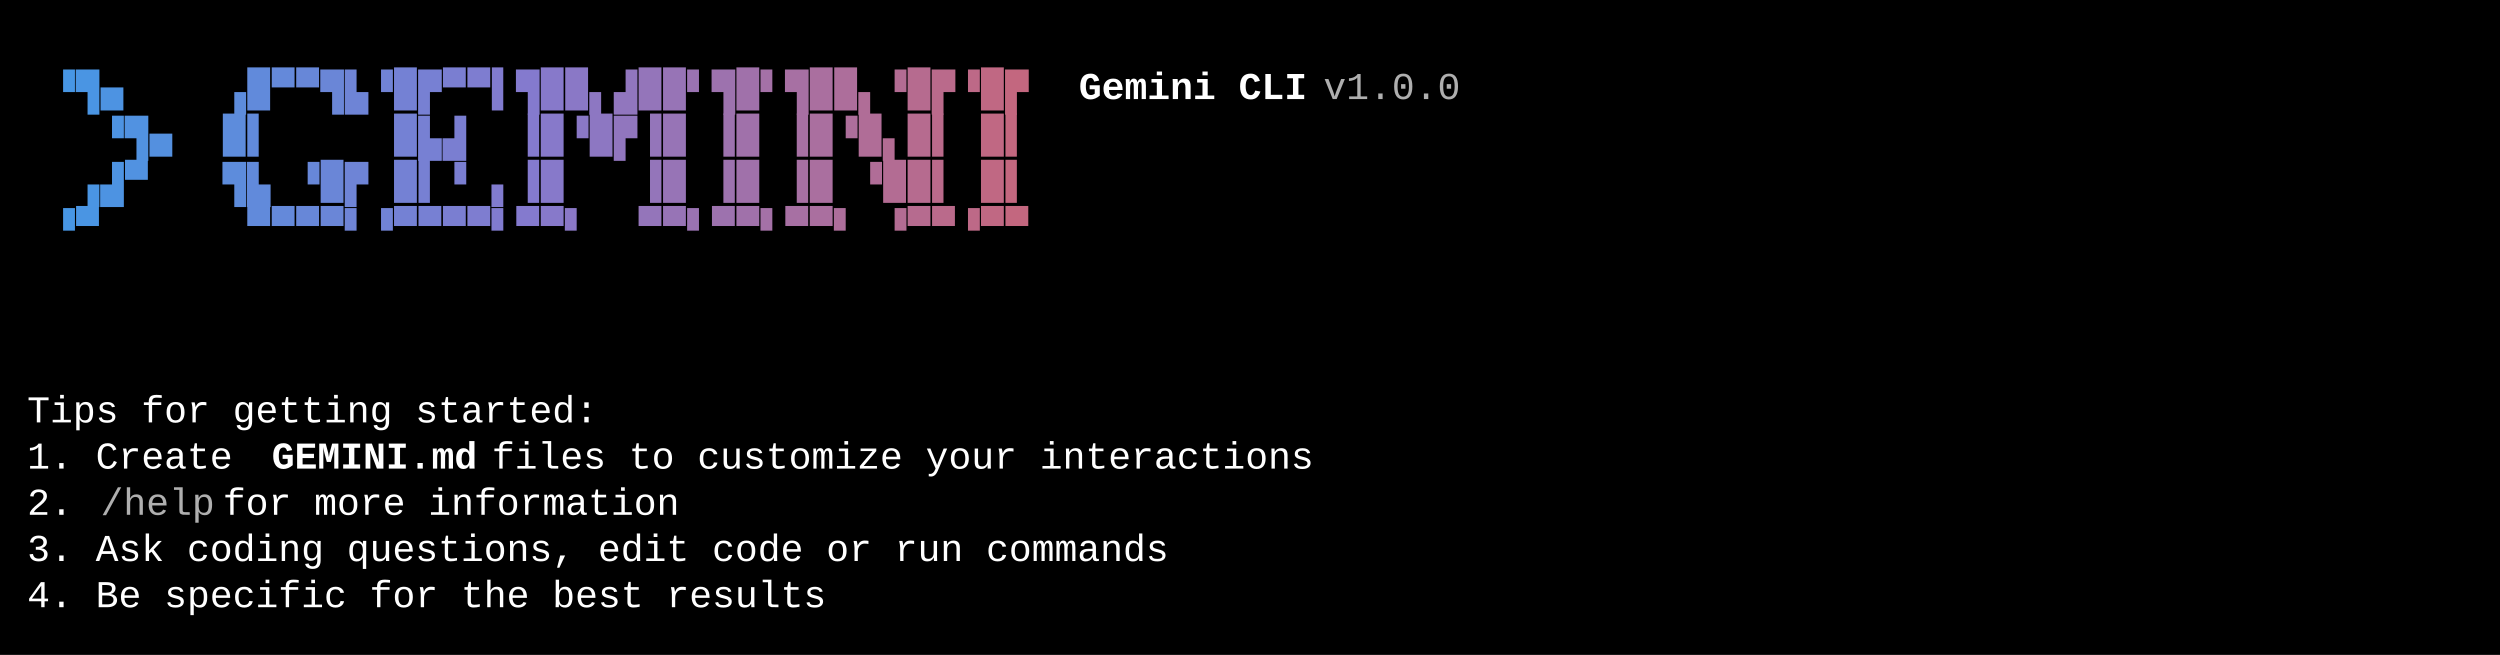
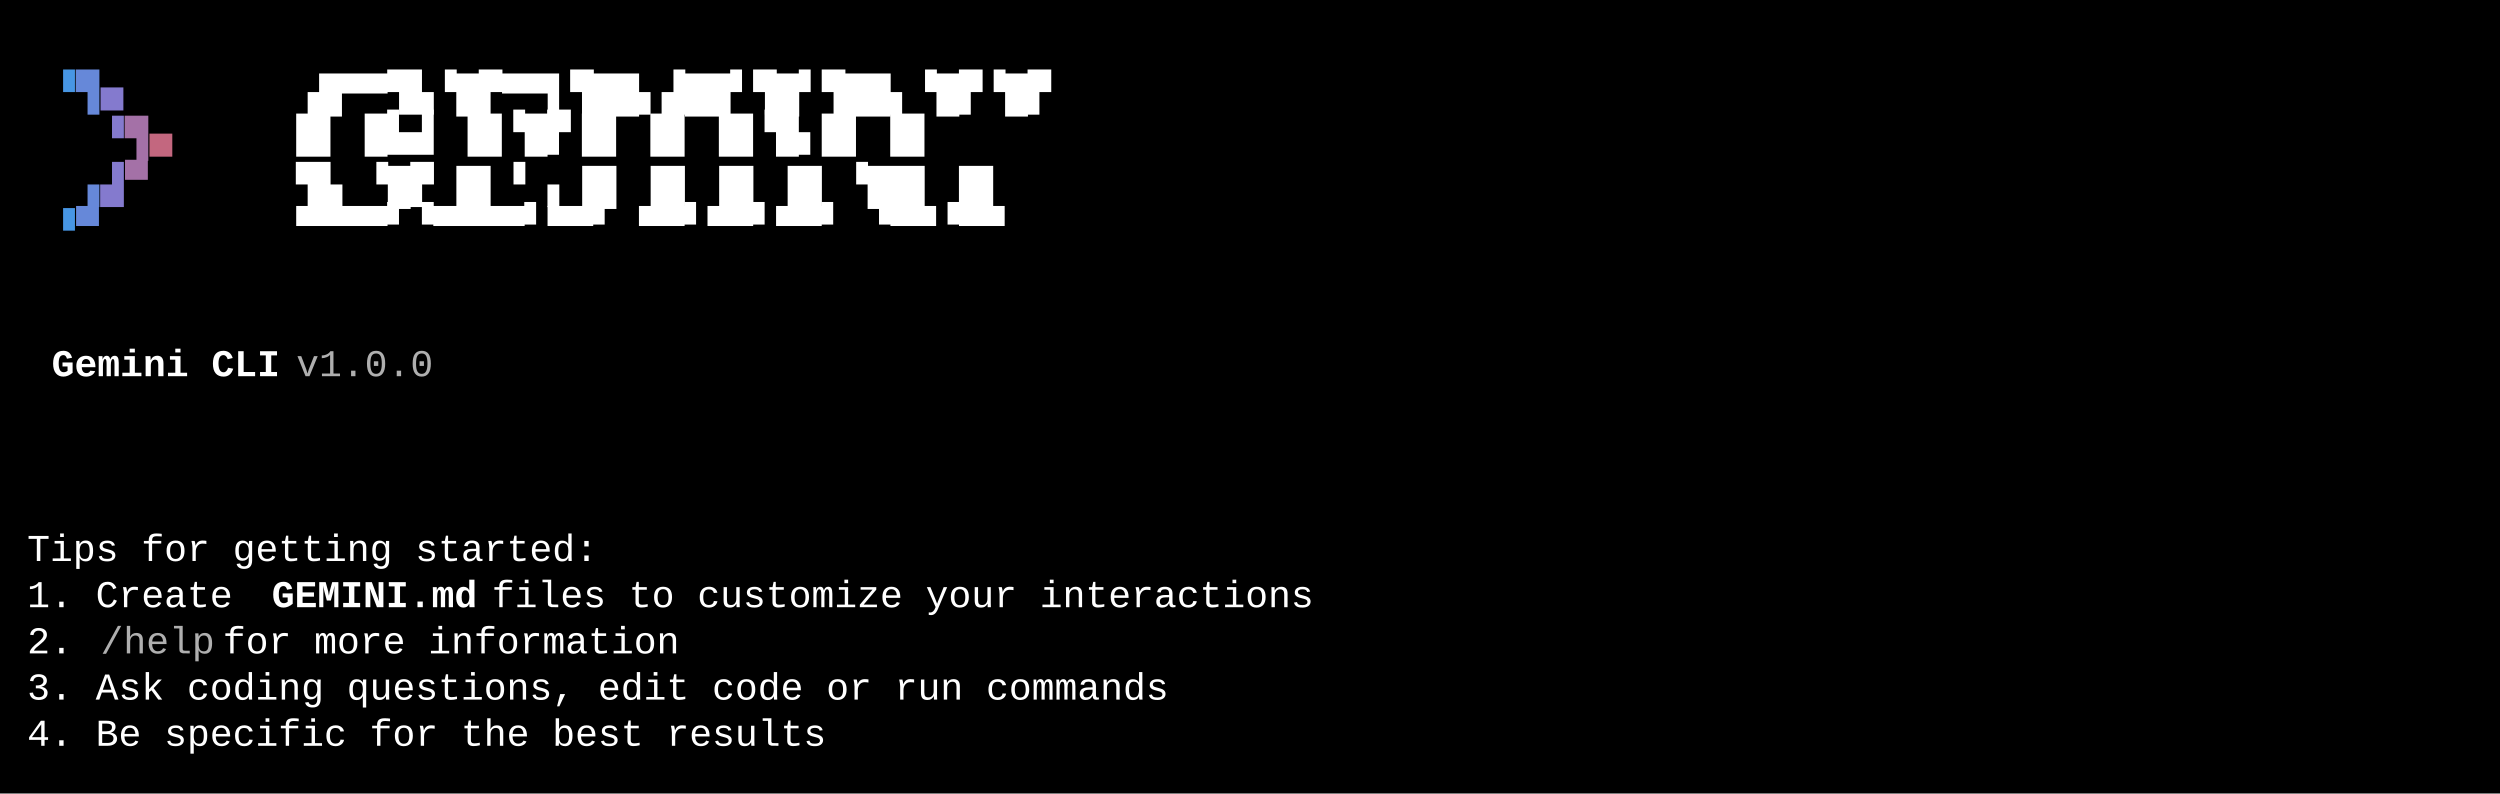
- <svg xmlns="http://www.w3.org/2000/svg" width="920" height="241" viewBox="0 0 920 241">
+ <svg xmlns="http://www.w3.org/2000/svg" width="920" height="292" viewBox="0 0 920 292">
  <style>
    text { font-family: Consolas, "Courier New", monospace; font-size: 14px; dominant-baseline: text-before-edge; white-space: pre; }
  </style>
-   <rect width="920" height="241" fill="#000000" />
+   <rect width="920" height="292" fill="#000000" />
  <g transform="translate(10, 10)">
    <text x="9" y="19" fill="#4796e4" textLength="9" lengthAdjust="spacingAndGlyphs">▝</text>
-     <text x="18" y="19" fill="#4a95e3" textLength="9" lengthAdjust="spacingAndGlyphs">▜</text>
-     <text x="27" y="19" fill="#4d93e2" textLength="9" lengthAdjust="spacingAndGlyphs">▄</text>
-     <text x="72" y="19" fill="#5d8cdc" textLength="9" lengthAdjust="spacingAndGlyphs">▗</text>
-     <text x="81" y="19" fill="#618adb" textLength="9" lengthAdjust="spacingAndGlyphs">█</text>
-     <text x="90" y="19" fill="#6489da" textLength="9" lengthAdjust="spacingAndGlyphs">▀</text>
-     <text x="99" y="19" fill="#6787d8" textLength="9" lengthAdjust="spacingAndGlyphs">▀</text>
-     <text x="108" y="19" fill="#6a86d7" textLength="9" lengthAdjust="spacingAndGlyphs">▜</text>
-     <text x="117" y="19" fill="#6e84d6" textLength="9" lengthAdjust="spacingAndGlyphs">▙</text>
-     <text x="126" y="19" fill="#7183d5" textLength="9" lengthAdjust="spacingAndGlyphs">▝</text>
-     <text x="135" y="19" fill="#7481d4" textLength="9" lengthAdjust="spacingAndGlyphs">█</text>
-     <text x="144" y="19" fill="#7780d3" textLength="9" lengthAdjust="spacingAndGlyphs">▛</text>
-     <text x="153" y="19" fill="#7a7ed1" textLength="9" lengthAdjust="spacingAndGlyphs">▀</text>
-     <text x="162" y="19" fill="#7e7dd0" textLength="9" lengthAdjust="spacingAndGlyphs">▀</text>
-     <text x="171" y="19" fill="#817bcf" textLength="9" lengthAdjust="spacingAndGlyphs">▌</text>
-     <text x="180" y="19" fill="#847ace" textLength="9" lengthAdjust="spacingAndGlyphs">▜</text>
-     <text x="189" y="19" fill="#8779ca" textLength="9" lengthAdjust="spacingAndGlyphs">█</text>
-     <text x="198" y="19" fill="#8a78c6" textLength="9" lengthAdjust="spacingAndGlyphs">█</text>
-     <text x="207" y="19" fill="#8d77c2" textLength="9" lengthAdjust="spacingAndGlyphs">▖</text>
-     <text x="216" y="19" fill="#9176be" textLength="9" lengthAdjust="spacingAndGlyphs">▟</text>
-     <text x="225" y="19" fill="#9475ba" textLength="9" lengthAdjust="spacingAndGlyphs">█</text>
-     <text x="234" y="19" fill="#9774b6" textLength="9" lengthAdjust="spacingAndGlyphs">█</text>
-     <text x="243" y="19" fill="#9a73b2" textLength="9" lengthAdjust="spacingAndGlyphs">▘</text>
-     <text x="252" y="19" fill="#9d72ae" textLength="9" lengthAdjust="spacingAndGlyphs">▜</text>
-     <text x="261" y="19" fill="#a071aa" textLength="9" lengthAdjust="spacingAndGlyphs">█</text>
-     <text x="270" y="19" fill="#a471a7" textLength="9" lengthAdjust="spacingAndGlyphs">▘</text>
-     <text x="279" y="19" fill="#a770a3" textLength="9" lengthAdjust="spacingAndGlyphs">▜</text>
-     <text x="288" y="19" fill="#aa6f9f" textLength="9" lengthAdjust="spacingAndGlyphs">█</text>
-     <text x="297" y="19" fill="#ad6e9b" textLength="9" lengthAdjust="spacingAndGlyphs">█</text>
-     <text x="306" y="19" fill="#b06d97" textLength="9" lengthAdjust="spacingAndGlyphs">▖</text>
-     <text x="315" y="19" fill="#b36c93" textLength="9" lengthAdjust="spacingAndGlyphs">▝</text>
-     <text x="324" y="19" fill="#b66b8f" textLength="9" lengthAdjust="spacingAndGlyphs">█</text>
-     <text x="333" y="19" fill="#ba6a8b" textLength="9" lengthAdjust="spacingAndGlyphs">▛</text>
-     <text x="342" y="19" fill="#bd6987" textLength="9" lengthAdjust="spacingAndGlyphs">▝</text>
-     <text x="351" y="19" fill="#c06883" textLength="9" lengthAdjust="spacingAndGlyphs">█</text>
-     <text x="360" y="19" fill="#c3677f" textLength="9" lengthAdjust="spacingAndGlyphs">▛</text>
-     <text x="387" y="19" fill="#ffffff" textLength="90" lengthAdjust="spacingAndGlyphs" font-weight="bold">Gemini CLI</text>
-     <text x="477" y="19" fill="#afafaf" textLength="63" lengthAdjust="spacingAndGlyphs"> v1.0.0</text>
-     <text x="27" y="36" fill="#4d93e2" textLength="9" lengthAdjust="spacingAndGlyphs">▝</text>
-     <text x="36" y="36" fill="#5192e1" textLength="9" lengthAdjust="spacingAndGlyphs">▜</text>
-     <text x="45" y="36" fill="#5490df" textLength="9" lengthAdjust="spacingAndGlyphs">▄</text>
-     <text x="72" y="36" fill="#5d8cdc" textLength="9" lengthAdjust="spacingAndGlyphs">█</text>
-     <text x="81" y="36" fill="#618adb" textLength="9" lengthAdjust="spacingAndGlyphs">▌</text>
-     <text x="135" y="36" fill="#7481d4" textLength="9" lengthAdjust="spacingAndGlyphs">█</text>
-     <text x="144" y="36" fill="#7780d3" textLength="9" lengthAdjust="spacingAndGlyphs">▙</text>
-     <text x="153" y="36" fill="#7a7ed1" textLength="9" lengthAdjust="spacingAndGlyphs">▟</text>
-     <text x="180" y="36" fill="#847ace" textLength="9" lengthAdjust="spacingAndGlyphs">▐</text>
-     <text x="189" y="36" fill="#8779ca" textLength="9" lengthAdjust="spacingAndGlyphs">█</text>
-     <text x="198" y="36" fill="#8a78c6" textLength="9" lengthAdjust="spacingAndGlyphs">▝</text>
-     <text x="207" y="36" fill="#8d77c2" textLength="9" lengthAdjust="spacingAndGlyphs">█</text>
-     <text x="216" y="36" fill="#9176be" textLength="9" lengthAdjust="spacingAndGlyphs">▛</text>
-     <text x="225" y="36" fill="#9475ba" textLength="9" lengthAdjust="spacingAndGlyphs">▐</text>
-     <text x="234" y="36" fill="#9774b6" textLength="9" lengthAdjust="spacingAndGlyphs">█</text>
-     <text x="252" y="36" fill="#9d72ae" textLength="9" lengthAdjust="spacingAndGlyphs">▐</text>
-     <text x="261" y="36" fill="#a071aa" textLength="9" lengthAdjust="spacingAndGlyphs">█</text>
-     <text x="279" y="36" fill="#a770a3" textLength="9" lengthAdjust="spacingAndGlyphs">▐</text>
-     <text x="288" y="36" fill="#aa6f9f" textLength="9" lengthAdjust="spacingAndGlyphs">█</text>
-     <text x="297" y="36" fill="#ad6e9b" textLength="9" lengthAdjust="spacingAndGlyphs">▝</text>
-     <text x="306" y="36" fill="#b06d97" textLength="9" lengthAdjust="spacingAndGlyphs">█</text>
-     <text x="315" y="36" fill="#b36c93" textLength="9" lengthAdjust="spacingAndGlyphs">▖</text>
-     <text x="324" y="36" fill="#b66b8f" textLength="9" lengthAdjust="spacingAndGlyphs">█</text>
-     <text x="333" y="36" fill="#ba6a8b" textLength="9" lengthAdjust="spacingAndGlyphs">▌</text>
-     <text x="351" y="36" fill="#c06883" textLength="9" lengthAdjust="spacingAndGlyphs">█</text>
-     <text x="360" y="36" fill="#c3677f" textLength="9" lengthAdjust="spacingAndGlyphs">▌</text>
-     <text x="18" y="53" fill="#4a95e3" textLength="9" lengthAdjust="spacingAndGlyphs">▗</text>
-     <text x="27" y="53" fill="#4d93e2" textLength="9" lengthAdjust="spacingAndGlyphs">▟</text>
-     <text x="36" y="53" fill="#5192e1" textLength="9" lengthAdjust="spacingAndGlyphs">▀</text>
-     <text x="72" y="53" fill="#5d8cdc" textLength="9" lengthAdjust="spacingAndGlyphs">▜</text>
-     <text x="81" y="53" fill="#618adb" textLength="9" lengthAdjust="spacingAndGlyphs">▙</text>
-     <text x="99" y="53" fill="#6787d8" textLength="9" lengthAdjust="spacingAndGlyphs">▝</text>
-     <text x="108" y="53" fill="#6a86d7" textLength="9" lengthAdjust="spacingAndGlyphs">█</text>
-     <text x="117" y="53" fill="#6e84d6" textLength="9" lengthAdjust="spacingAndGlyphs">▛</text>
-     <text x="135" y="53" fill="#7481d4" textLength="9" lengthAdjust="spacingAndGlyphs">█</text>
-     <text x="144" y="53" fill="#7780d3" textLength="9" lengthAdjust="spacingAndGlyphs">▌</text>
-     <text x="153" y="53" fill="#7a7ed1" textLength="9" lengthAdjust="spacingAndGlyphs">▝</text>
-     <text x="171" y="53" fill="#817bcf" textLength="9" lengthAdjust="spacingAndGlyphs">▖</text>
-     <text x="180" y="53" fill="#847ace" textLength="9" lengthAdjust="spacingAndGlyphs">▐</text>
-     <text x="189" y="53" fill="#8779ca" textLength="9" lengthAdjust="spacingAndGlyphs">█</text>
-     <text x="225" y="53" fill="#9475ba" textLength="9" lengthAdjust="spacingAndGlyphs">▐</text>
-     <text x="234" y="53" fill="#9774b6" textLength="9" lengthAdjust="spacingAndGlyphs">█</text>
-     <text x="252" y="53" fill="#9d72ae" textLength="9" lengthAdjust="spacingAndGlyphs">▐</text>
-     <text x="261" y="53" fill="#a071aa" textLength="9" lengthAdjust="spacingAndGlyphs">█</text>
-     <text x="279" y="53" fill="#a770a3" textLength="9" lengthAdjust="spacingAndGlyphs">▐</text>
-     <text x="288" y="53" fill="#aa6f9f" textLength="9" lengthAdjust="spacingAndGlyphs">█</text>
-     <text x="306" y="53" fill="#b06d97" textLength="9" lengthAdjust="spacingAndGlyphs">▝</text>
-     <text x="315" y="53" fill="#b36c93" textLength="9" lengthAdjust="spacingAndGlyphs">█</text>
-     <text x="324" y="53" fill="#b66b8f" textLength="9" lengthAdjust="spacingAndGlyphs">█</text>
-     <text x="333" y="53" fill="#ba6a8b" textLength="9" lengthAdjust="spacingAndGlyphs">▌</text>
-     <text x="351" y="53" fill="#c06883" textLength="9" lengthAdjust="spacingAndGlyphs">█</text>
-     <text x="360" y="53" fill="#c3677f" textLength="9" lengthAdjust="spacingAndGlyphs">▌</text>
+     <text x="18" y="19" fill="#6688d9" textLength="9" lengthAdjust="spacingAndGlyphs">▜</text>
+     <text x="27" y="19" fill="#847ace" textLength="9" lengthAdjust="spacingAndGlyphs">▄</text>
+     <text x="99" y="19" fill="#ffffff" textLength="297" lengthAdjust="spacingAndGlyphs">▗█▀▀▜▙▝█▛▀▀▌▜██▖▟██▘▜█▘▜██▖▝█▛▝█▛</text>
+     <text x="27" y="36" fill="#847ace" textLength="9" lengthAdjust="spacingAndGlyphs">▝</text>
+     <text x="36" y="36" fill="#a471a7" textLength="9" lengthAdjust="spacingAndGlyphs">▜</text>
+     <text x="45" y="36" fill="#c3677f" textLength="9" lengthAdjust="spacingAndGlyphs">▄</text>
+     <text x="99" y="36" fill="#ffffff" textLength="297" lengthAdjust="spacingAndGlyphs">█▌     █▙▟  ▐█▝█▛▐█ ▐█ ▐█▝█▖█▌ █▌</text>
+     <text x="18" y="53" fill="#6688d9" textLength="9" lengthAdjust="spacingAndGlyphs">▗</text>
+     <text x="27" y="53" fill="#847ace" textLength="9" lengthAdjust="spacingAndGlyphs">▟</text>
+     <text x="36" y="53" fill="#a471a7" textLength="9" lengthAdjust="spacingAndGlyphs">▀</text>
+     <text x="99" y="53" fill="#ffffff" textLength="297" lengthAdjust="spacingAndGlyphs">▜▙ ▝█▛ █▌▝ ▖▐█   ▐█ ▐█ ▐█ ▝██▌ █▌</text>
    <text x="9" y="70" fill="#4796e4" textLength="9" lengthAdjust="spacingAndGlyphs">▝</text>
-     <text x="18" y="70" fill="#4a95e3" textLength="9" lengthAdjust="spacingAndGlyphs">▀</text>
-     <text x="81" y="70" fill="#618adb" textLength="9" lengthAdjust="spacingAndGlyphs">▀</text>
-     <text x="90" y="70" fill="#6489da" textLength="9" lengthAdjust="spacingAndGlyphs">▀</text>
-     <text x="99" y="70" fill="#6787d8" textLength="9" lengthAdjust="spacingAndGlyphs">▀</text>
-     <text x="108" y="70" fill="#6a86d7" textLength="9" lengthAdjust="spacingAndGlyphs">▀</text>
-     <text x="117" y="70" fill="#6e84d6" textLength="9" lengthAdjust="spacingAndGlyphs">▘</text>
-     <text x="126" y="70" fill="#7183d5" textLength="9" lengthAdjust="spacingAndGlyphs">▝</text>
-     <text x="135" y="70" fill="#7481d4" textLength="9" lengthAdjust="spacingAndGlyphs">▀</text>
-     <text x="144" y="70" fill="#7780d3" textLength="9" lengthAdjust="spacingAndGlyphs">▀</text>
-     <text x="153" y="70" fill="#7a7ed1" textLength="9" lengthAdjust="spacingAndGlyphs">▀</text>
-     <text x="162" y="70" fill="#7e7dd0" textLength="9" lengthAdjust="spacingAndGlyphs">▀</text>
-     <text x="171" y="70" fill="#817bcf" textLength="9" lengthAdjust="spacingAndGlyphs">▘</text>
-     <text x="180" y="70" fill="#847ace" textLength="9" lengthAdjust="spacingAndGlyphs">▀</text>
-     <text x="189" y="70" fill="#8779ca" textLength="9" lengthAdjust="spacingAndGlyphs">▀</text>
-     <text x="198" y="70" fill="#8a78c6" textLength="9" lengthAdjust="spacingAndGlyphs">▘</text>
-     <text x="225" y="70" fill="#9475ba" textLength="9" lengthAdjust="spacingAndGlyphs">▀</text>
-     <text x="234" y="70" fill="#9774b6" textLength="9" lengthAdjust="spacingAndGlyphs">▀</text>
-     <text x="243" y="70" fill="#9a73b2" textLength="9" lengthAdjust="spacingAndGlyphs">▘</text>
-     <text x="252" y="70" fill="#9d72ae" textLength="9" lengthAdjust="spacingAndGlyphs">▀</text>
-     <text x="261" y="70" fill="#a071aa" textLength="9" lengthAdjust="spacingAndGlyphs">▀</text>
-     <text x="270" y="70" fill="#a471a7" textLength="9" lengthAdjust="spacingAndGlyphs">▘</text>
-     <text x="279" y="70" fill="#a770a3" textLength="9" lengthAdjust="spacingAndGlyphs">▀</text>
-     <text x="288" y="70" fill="#aa6f9f" textLength="9" lengthAdjust="spacingAndGlyphs">▀</text>
-     <text x="297" y="70" fill="#ad6e9b" textLength="9" lengthAdjust="spacingAndGlyphs">▘</text>
-     <text x="315" y="70" fill="#b36c93" textLength="9" lengthAdjust="spacingAndGlyphs">▝</text>
-     <text x="324" y="70" fill="#b66b8f" textLength="9" lengthAdjust="spacingAndGlyphs">▀</text>
-     <text x="333" y="70" fill="#ba6a8b" textLength="9" lengthAdjust="spacingAndGlyphs">▀</text>
-     <text x="342" y="70" fill="#bd6987" textLength="9" lengthAdjust="spacingAndGlyphs">▝</text>
-     <text x="351" y="70" fill="#c06883" textLength="9" lengthAdjust="spacingAndGlyphs">▀</text>
-     <text x="360" y="70" fill="#c3677f" textLength="9" lengthAdjust="spacingAndGlyphs">▀</text>
-     <text x="0" y="138" fill="#ffffff" textLength="225" lengthAdjust="spacingAndGlyphs">Tips for getting started:</text>
-     <text x="0" y="155" fill="#ffffff" textLength="90" lengthAdjust="spacingAndGlyphs">1. Create </text>
-     <text x="90" y="155" fill="#ffffff" textLength="81" lengthAdjust="spacingAndGlyphs" font-weight="bold">GEMINI.md</text>
-     <text x="171" y="155" fill="#ffffff" textLength="333" lengthAdjust="spacingAndGlyphs"> files to customize your interactions</text>
-     <text x="0" y="172" fill="#ffffff" textLength="27" lengthAdjust="spacingAndGlyphs">2. </text>
-     <text x="27" y="172" fill="#afafaf" textLength="45" lengthAdjust="spacingAndGlyphs">/help</text>
-     <text x="72" y="172" fill="#ffffff" textLength="189" lengthAdjust="spacingAndGlyphs"> for more information</text>
-     <text x="0" y="189" fill="#ffffff" textLength="450" lengthAdjust="spacingAndGlyphs">3. Ask coding questions, edit code or run commands</text>
-     <text x="0" y="206" fill="#ffffff" textLength="315" lengthAdjust="spacingAndGlyphs">4. Be specific for the best results</text>
+     <text x="18" y="70" fill="#6688d9" textLength="9" lengthAdjust="spacingAndGlyphs">▀</text>
+     <text x="99" y="70" fill="#ffffff" textLength="297" lengthAdjust="spacingAndGlyphs"> ▀▀▀▀▘▝▀▀▀▀▘▀▀▘  ▀▀▘▀▀▘▀▀▘ ▝▀▀▝▀▀</text>
+     <text x="9" y="121" fill="#ffffff" textLength="90" lengthAdjust="spacingAndGlyphs" font-weight="bold">Gemini CLI</text>
+     <text x="99" y="121" fill="#afafaf" textLength="63" lengthAdjust="spacingAndGlyphs"> v1.0.0</text>
+     <text x="0" y="189" fill="#ffffff" textLength="225" lengthAdjust="spacingAndGlyphs">Tips for getting started:</text>
+     <text x="0" y="206" fill="#ffffff" textLength="90" lengthAdjust="spacingAndGlyphs">1. Create </text>
+     <text x="90" y="206" fill="#ffffff" textLength="81" lengthAdjust="spacingAndGlyphs" font-weight="bold">GEMINI.md</text>
+     <text x="171" y="206" fill="#ffffff" textLength="333" lengthAdjust="spacingAndGlyphs"> files to customize your interactions</text>
+     <text x="0" y="223" fill="#ffffff" textLength="27" lengthAdjust="spacingAndGlyphs">2. </text>
+     <text x="27" y="223" fill="#afafaf" textLength="45" lengthAdjust="spacingAndGlyphs">/help</text>
+     <text x="72" y="223" fill="#ffffff" textLength="189" lengthAdjust="spacingAndGlyphs"> for more information</text>
+     <text x="0" y="240" fill="#ffffff" textLength="450" lengthAdjust="spacingAndGlyphs">3. Ask coding questions, edit code or run commands</text>
+     <text x="0" y="257" fill="#ffffff" textLength="315" lengthAdjust="spacingAndGlyphs">4. Be specific for the best results</text>
  </g>
</svg>
